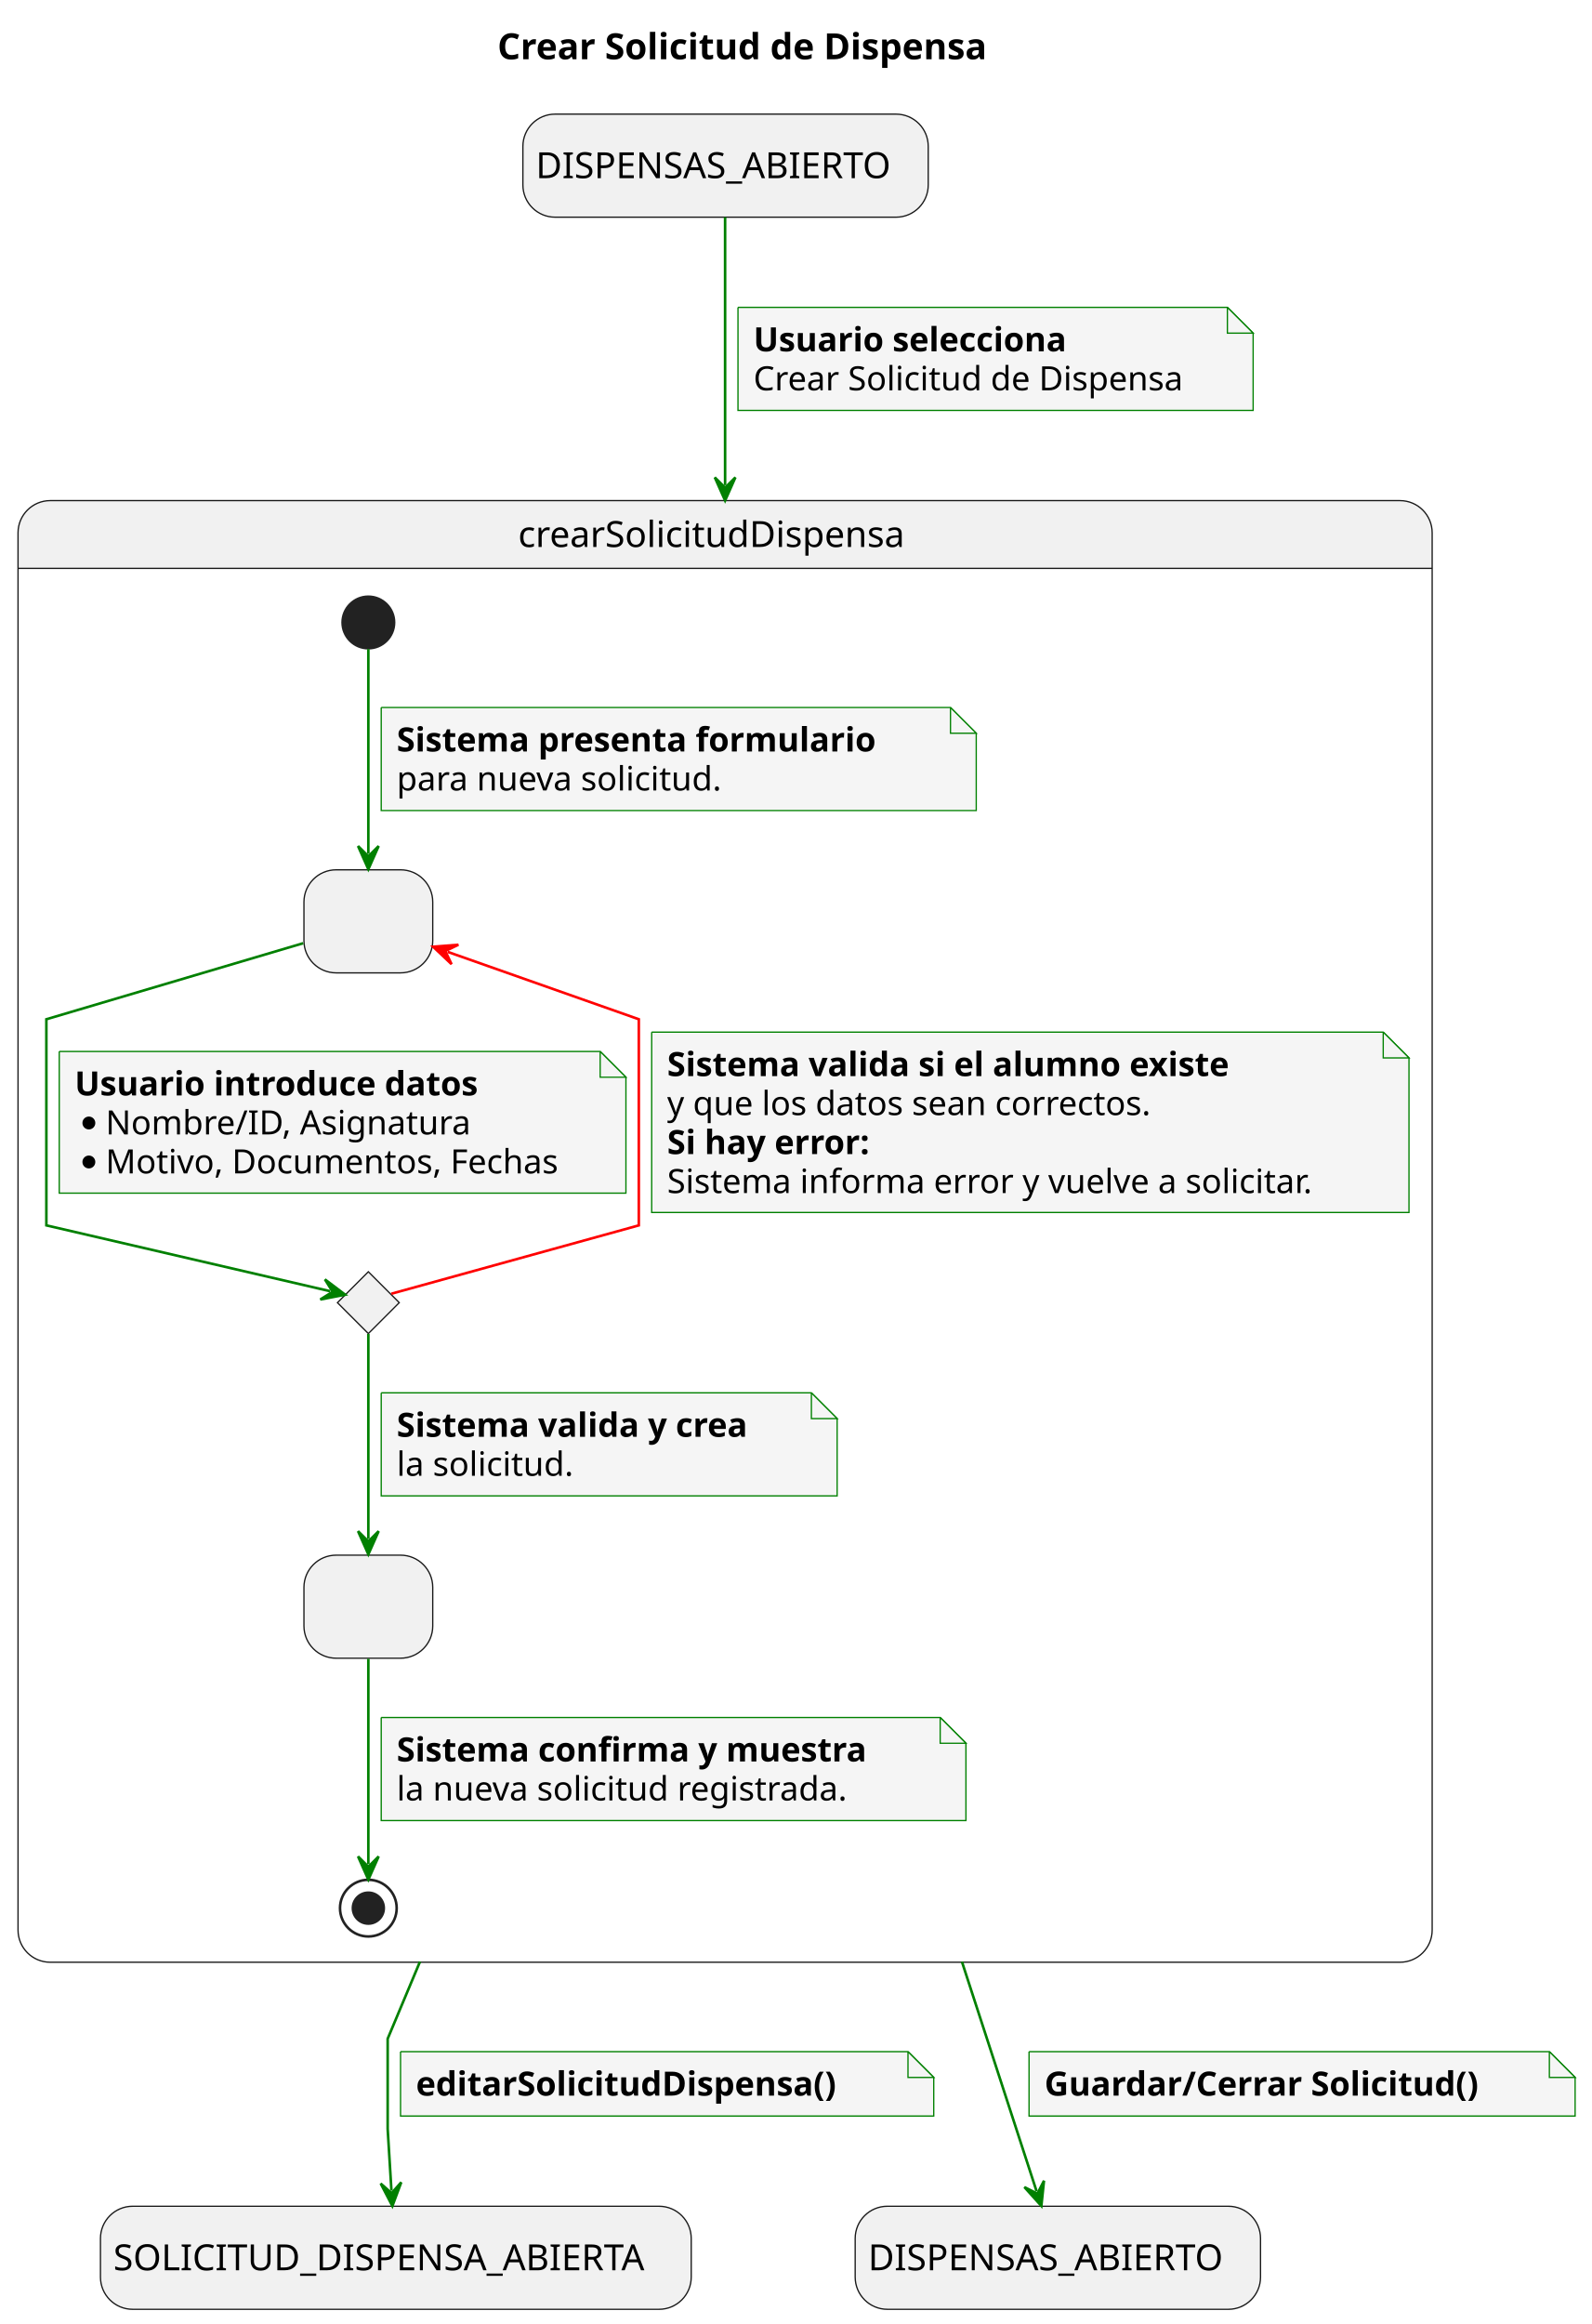
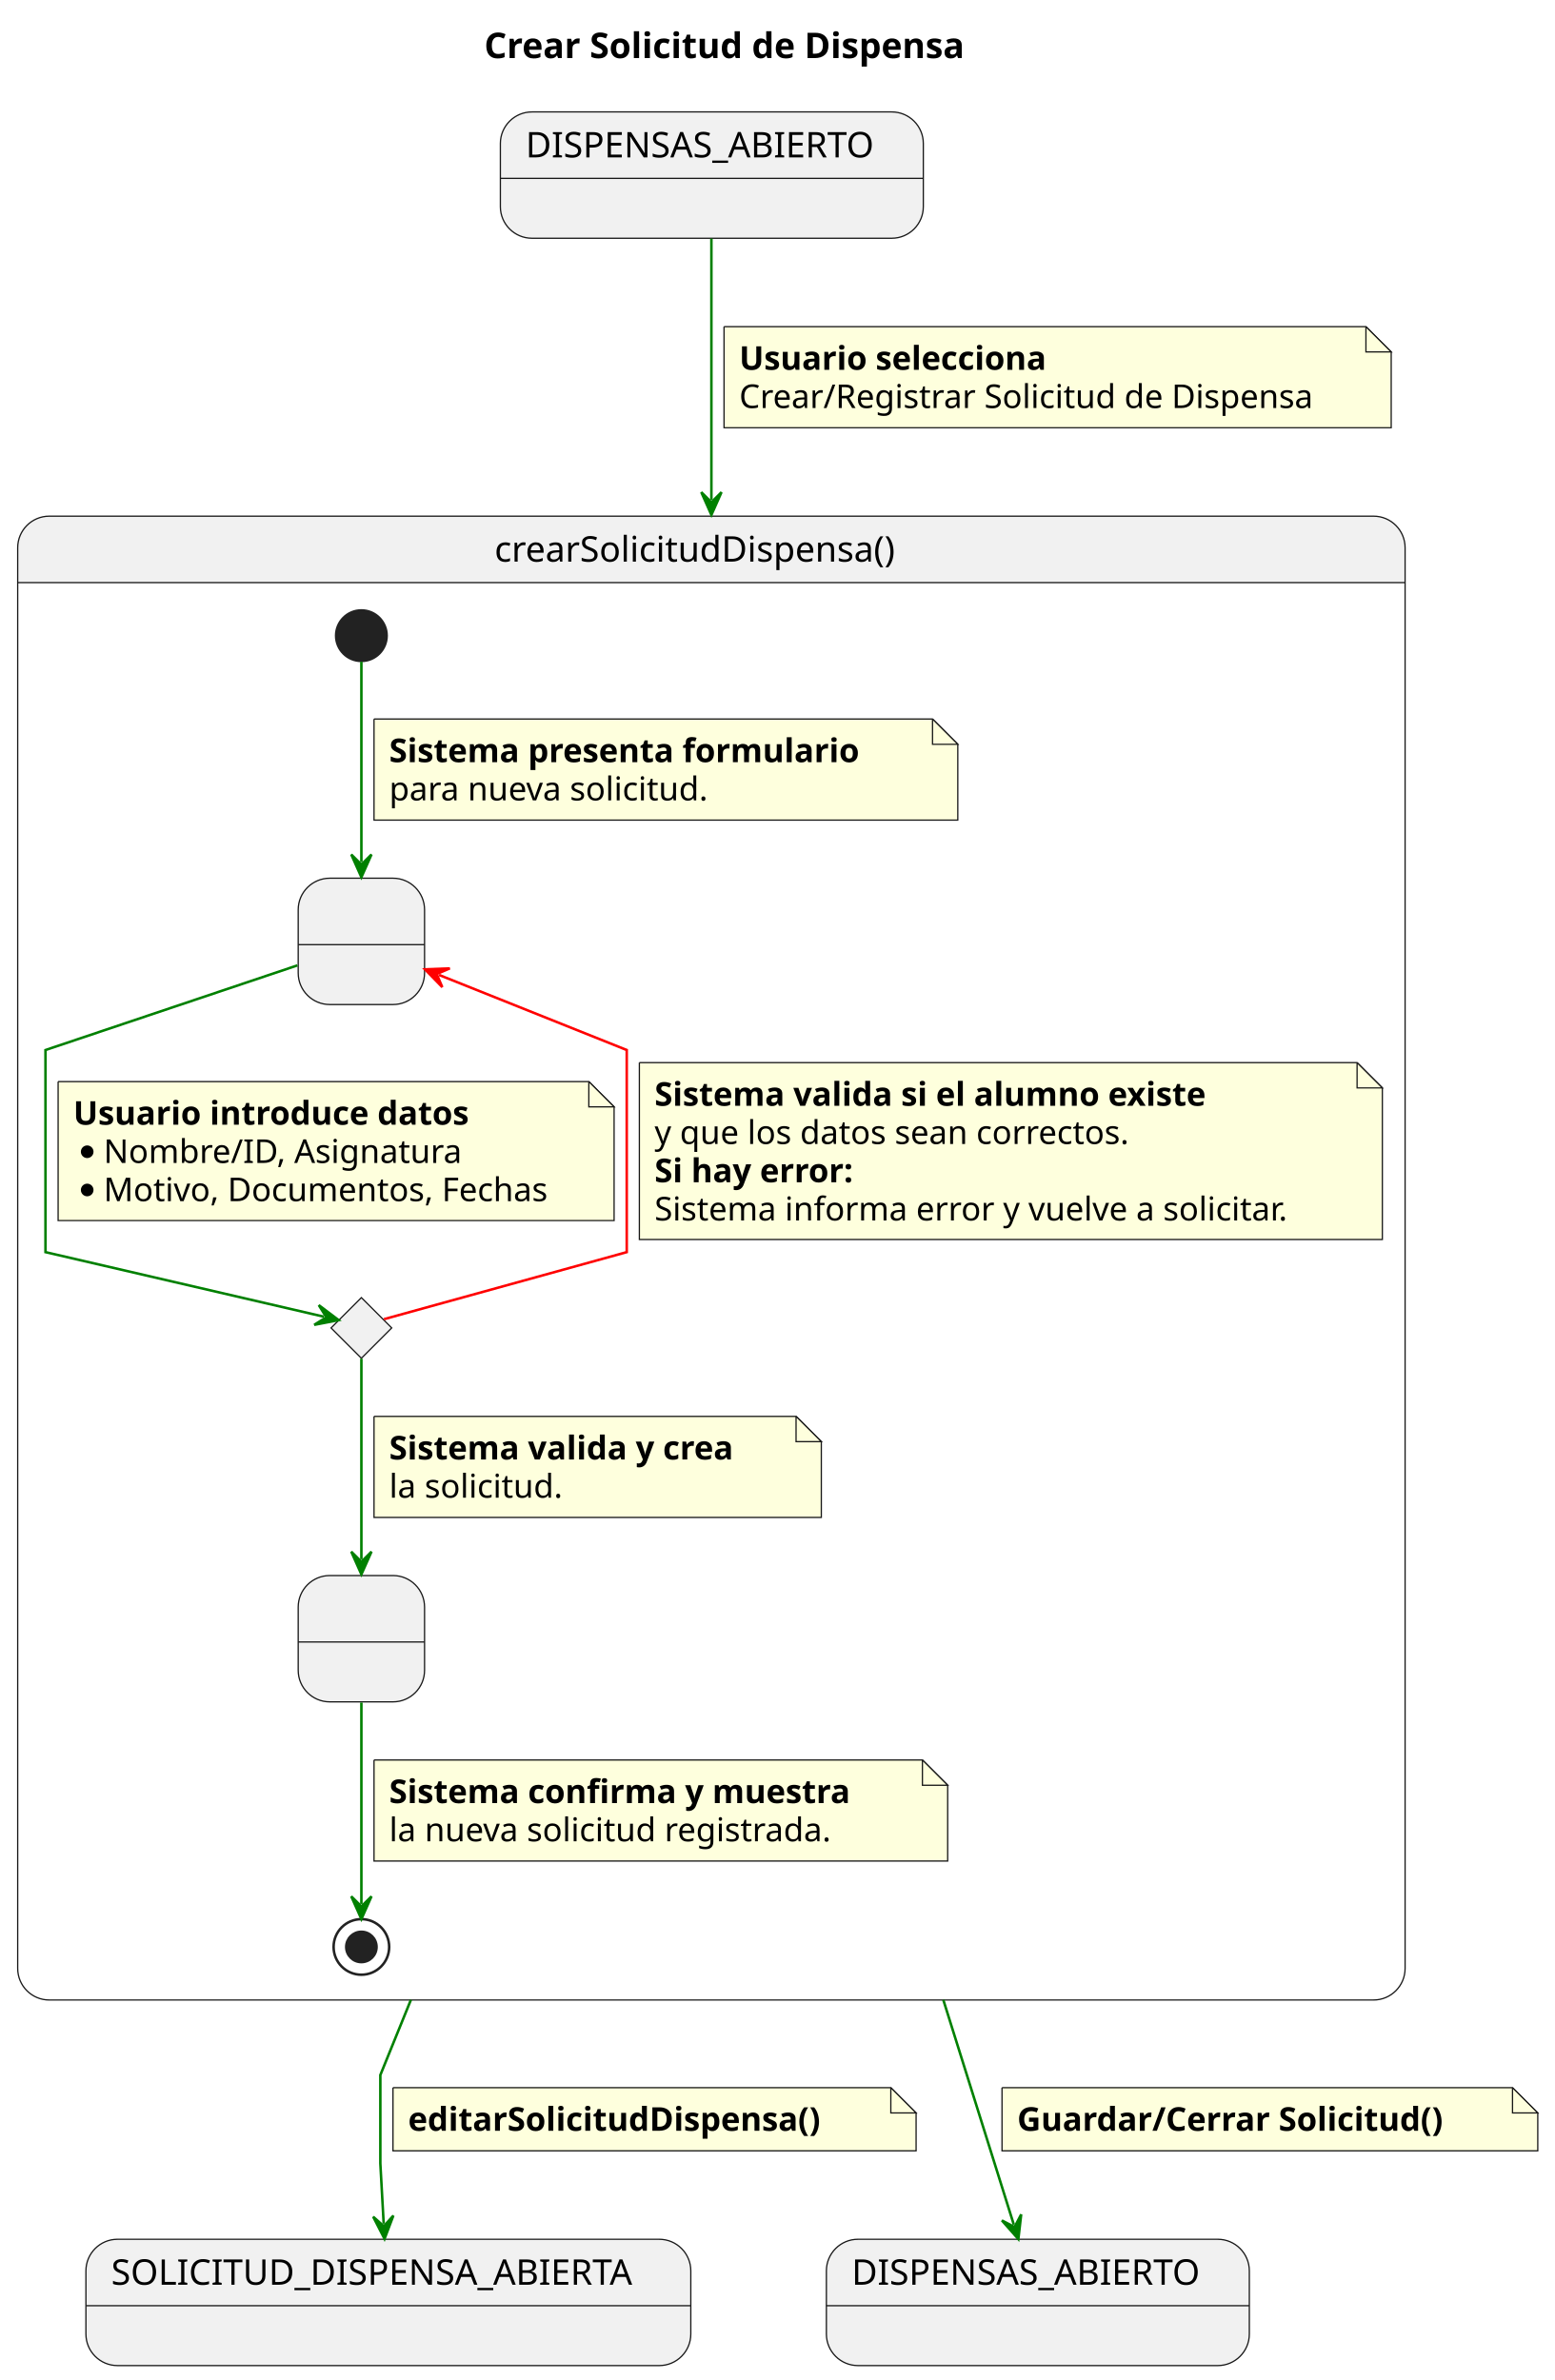
- <svg xmlns="http://www.w3.org/2000/svg" contentStyleType="text/css" data-diagram-type="STATE" height="902px" preserveAspectRatio="none" style="width:618px;height:902px;background:#FFFFFF;" version="1.1" viewBox="0 0 618 902" width="618px" zoomAndPan="magnify">
+ <svg xmlns="http://www.w3.org/2000/svg" contentStyleType="text/css" data-diagram-type="STATE" height="942px" preserveAspectRatio="none" style="width:615px;height:942px;background:#FFFFFF;" version="1.1" viewBox="0 0 615 942" width="615px" zoomAndPan="magnify">
  <defs />
  <g>
    <g class="title" data-source-line="1">
-       <text fill="#000000" font-family="sans-serif" font-size="14" font-weight="bold" lengthAdjust="spacing" textLength="218.258" x="193.121" y="22.995">Crear Solicitud de Dispensa</text>
+       <text fill="#000000" font-family="sans-serif" font-size="14" font-weight="bold" lengthAdjust="spacing" textLength="218.258" x="191.621" y="22.995">Crear Solicitud de Dispensa</text>
    </g>
-     <rect fill="#F1F1F1" height="40" rx="12.5" ry="12.5" style="stroke:#181818;stroke-width:0.5;" width="157.362" x="203" y="44.297" />
-     <text fill="#000000" font-family="sans-serif" font-size="14" lengthAdjust="spacing" textLength="147.362" x="208" y="69.144">DISPENSAS_ABIERTO</text>
-     <rect fill="#F1F1F1" height="40" rx="12.5" ry="12.5" style="stroke:#181818;stroke-width:0.5;" width="229.352" x="39" y="856.297" />
-     <text fill="#000000" font-family="sans-serif" font-size="14" lengthAdjust="spacing" textLength="219.352" x="44" y="881.144">SOLICITUD_DISPENSA_ABIERTA</text>
-     <rect fill="#F1F1F1" height="40" rx="12.5" ry="12.5" style="stroke:#181818;stroke-width:0.5;" width="157.362" x="332" y="856.297" />
-     <text fill="#000000" font-family="sans-serif" font-size="14" lengthAdjust="spacing" textLength="147.362" x="337" y="881.144">DISPENSAS_ABIERTO</text>
-     <path d="M19.5,194.297 L543.5,194.297 A12.5,12.5 0 0 1 556,206.797 L556,220.594 L7,220.594 L7,206.797 A12.5,12.5 0 0 1 19.5,194.297" fill="#F1F1F1" />
-     <rect fill="none" height="567.297" rx="12.5" ry="12.5" style="stroke:#181818;stroke-width:0.5;" width="549" x="7" y="194.297" />
-     <line style="stroke:#181818;stroke-width:0.5;" x1="7" x2="556" y1="220.594" y2="220.594" />
-     <text fill="#000000" font-family="sans-serif" font-size="14" lengthAdjust="spacing" textLength="160.679" x="201.161" y="212.292">crearSolicitudDispensa</text>
-     <rect fill="#F1F1F1" height="40" rx="12.5" ry="12.5" style="stroke:#181818;stroke-width:0.5;" width="50" x="118" y="337.594" />
-     <text fill="#000000" font-family="sans-serif" font-size="14" lengthAdjust="spacing" textLength="4.45" x="140.775" y="362.44"> </text>
+     <g id="startState">
+       <rect fill="#F1F1F1" height="50" rx="12.5" ry="12.5" style="stroke:#181818;stroke-width:0.5;" width="167.362" x="198" y="44.297" />
+       <line style="stroke:#181818;stroke-width:0.5;" x1="198" x2="365.362" y1="70.594" y2="70.594" />
+       <text fill="#000000" font-family="sans-serif" font-size="14" lengthAdjust="spacing" textLength="147.362" x="208" y="62.292">DISPENSAS_ABIERTO</text>
+     </g>
+     <g id="endState1">
+       <rect fill="#F1F1F1" height="50" rx="12.5" ry="12.5" style="stroke:#181818;stroke-width:0.5;" width="239.352" x="34" y="886.297" />
+       <line style="stroke:#181818;stroke-width:0.5;" x1="34" x2="273.352" y1="912.594" y2="912.594" />
+       <text fill="#000000" font-family="sans-serif" font-size="14" lengthAdjust="spacing" textLength="219.352" x="44" y="904.292">SOLICITUD_DISPENSA_ABIERTA</text>
+     </g>
+     <g id="endState2">
+       <rect fill="#F1F1F1" height="50" rx="12.5" ry="12.5" style="stroke:#181818;stroke-width:0.5;" width="167.362" x="327" y="886.297" />
+       <line style="stroke:#181818;stroke-width:0.5;" x1="327" x2="494.362" y1="912.594" y2="912.594" />
+       <text fill="#000000" font-family="sans-serif" font-size="14" lengthAdjust="spacing" textLength="147.362" x="337" y="904.292">DISPENSAS_ABIERTO</text>
+     </g>
+     <path d="M19.5,204.297 L543.5,204.297 A12.5,12.5 0 0 1 556,216.797 L556,230.594 L7,230.594 L7,216.797 A12.5,12.5 0 0 1 19.5,204.297" fill="#F1F1F1" />
+     <rect fill="none" height="587.297" rx="12.5" ry="12.5" style="stroke:#181818;stroke-width:0.5;" width="549" x="7" y="204.297" />
+     <line style="stroke:#181818;stroke-width:0.5;" x1="7" x2="556" y1="230.594" y2="230.594" />
+     <text fill="#000000" font-family="sans-serif" font-size="14" lengthAdjust="spacing" textLength="171.602" x="195.699" y="222.292">crearSolicitudDispensa()</text>
+     <g id="crearSolicitudDispensa.SolicitudDatos">
+       <rect fill="#F1F1F1" height="50" rx="12.5" ry="12.5" style="stroke:#181818;stroke-width:0.5;" width="50" x="118" y="347.594" />
+       <line style="stroke:#181818;stroke-width:0.5;" x1="118" x2="168" y1="373.891" y2="373.891" />
+       <text fill="#000000" font-family="sans-serif" font-size="14" lengthAdjust="spacing" textLength="4.45" x="140.775" y="365.589"> </text>
+     </g>
    <g class="entity" data-entity="ValidarDatos" data-uid="ent0007" id="entity_ValidarDatos">
-       <polygon fill="#F1F1F1" points="143,493.594,155,505.594,143,517.594,131,505.594,143,493.594" style="stroke:#181818;stroke-width:0.5;" />
+       <polygon fill="#F1F1F1" points="143,513.594,155,525.594,143,537.594,131,525.594,143,513.594" style="stroke:#181818;stroke-width:0.5;" />
    </g>
-     <rect fill="#F1F1F1" height="40" rx="12.5" ry="12.5" style="stroke:#181818;stroke-width:0.5;" width="50" x="118" y="603.594" />
-     <text fill="#000000" font-family="sans-serif" font-size="14" lengthAdjust="spacing" textLength="4.45" x="140.775" y="628.44"> </text>
-     <ellipse cx="143" cy="241.594" fill="#222222" rx="10" ry="10" style="stroke:#222222;stroke-width:1;" />
-     <ellipse cx="143" cy="740.594" fill="none" rx="11" ry="11" style="stroke:#222222;stroke-width:1;" />
-     <ellipse cx="143" cy="740.594" fill="#222222" rx="6" ry="6" style="stroke:#222222;stroke-width:1;" />
-     <g class="link" data-entity-1=".start.crearSolicitudDispensa" data-entity-2="SolicitudDatos" data-source-line="27" data-uid="lnk4" id="link_.start.crearSolicitudDispensa_SolicitudDatos">
-       <path d="M143,251.924 C143,270.534 143,306.614 143,331.374" fill="none" id="*start*crearSolicitudDispensa-to-SolicitudDatos" style="stroke:#008000;stroke-width:1;" />
-       <polygon fill="#008000" points="143,337.374,147,328.374,143,332.374,139,328.374,143,337.374" style="stroke:#008000;stroke-width:1;" />
-       <path d="M148,274.594 L148,314.594 L379,314.594 L379,284.594 L369,274.594 L148,274.594" fill="#F5F5F5" style="stroke:#008000;stroke-width:0.5;" />
-       <path d="M369,274.594 L369,284.594 L379,284.594 L369,274.594" fill="#F5F5F5" style="stroke:#008000;stroke-width:0.5;" />
-       <text fill="#000000" font-family="sans-serif" font-size="13" font-weight="bold" lengthAdjust="spacing" textLength="210.114" x="154" y="291.661">Sistema presenta formulario</text>
-       <text fill="#000000" font-family="sans-serif" font-size="13" lengthAdjust="spacing" textLength="136.36" x="154" y="306.793">para nueva solicitud.</text>
+     <g id="crearSolicitudDispensa.CreacionExitosa">
+       <rect fill="#F1F1F1" height="50" rx="12.5" ry="12.5" style="stroke:#181818;stroke-width:0.5;" width="50" x="118" y="623.594" />
+       <line style="stroke:#181818;stroke-width:0.5;" x1="118" x2="168" y1="649.891" y2="649.891" />
+       <text fill="#000000" font-family="sans-serif" font-size="14" lengthAdjust="spacing" textLength="4.45" x="140.775" y="641.589"> </text>
    </g>
-     <g class="link" data-entity-1="SolicitudDatos" data-entity-2="ValidarDatos" data-source-line="33" data-uid="lnk5" id="link_SolicitudDatos_ValidarDatos">
-       <path d="M117.7,366.084 C81.18,376.894 18,395.594 18,395.594 C18,395.594 18,475.594 18,475.594 C18,475.594 99.505,494.498 128.165,501.148" fill="none" id="SolicitudDatos-to-ValidarDatos" style="stroke:#008000;stroke-width:1;" />
-       <polygon fill="#008000" points="134.01,502.504,126.147,496.573,129.139,501.374,124.339,504.366,134.01,502.504" style="stroke:#008000;stroke-width:1;" />
-       <path d="M23,408.094 L23,463.094 L243,463.094 L243,418.094 L233,408.094 L23,408.094" fill="#F5F5F5" style="stroke:#008000;stroke-width:0.5;" />
-       <path d="M233,408.094 L233,418.094 L243,418.094 L233,408.094" fill="#F5F5F5" style="stroke:#008000;stroke-width:0.5;" />
-       <text fill="#000000" font-family="sans-serif" font-size="13" font-weight="bold" lengthAdjust="spacing" textLength="176.484" x="29" y="425.161">Usuario introduce datos</text>
-       <ellipse cx="34.5" cy="435.859" fill="#000000" rx="2.5" ry="2.5" />
-       <text fill="#000000" font-family="sans-serif" font-size="13" lengthAdjust="spacing" textLength="148.808" x="41" y="440.293">Nombre/ID, Asignatura</text>
-       <ellipse cx="34.5" cy="450.992" fill="#000000" rx="2.5" ry="2.5" />
-       <text fill="#000000" font-family="sans-serif" font-size="13" lengthAdjust="spacing" textLength="187.732" x="41" y="455.426">Motivo, Documentos, Fechas</text>
+     <ellipse cx="143" cy="251.594" fill="#222222" rx="10" ry="10" style="stroke:#222222;stroke-width:1;" />
+     <ellipse cx="143" cy="770.594" fill="none" rx="11" ry="11" style="stroke:#222222;stroke-width:1;" />
+     <ellipse cx="143" cy="770.594" fill="#222222" rx="6" ry="6" style="stroke:#222222;stroke-width:1;" />
+     <g class="link" data-entity-1=".start.crearSolicitudDispensa" data-entity-2="SolicitudDatos" data-source-line="21" data-uid="lnk4" id="link_.start.crearSolicitudDispensa_SolicitudDatos">
+       <path d="M143,261.934 C143,280.124 143,314.834 143,341.204" fill="none" id="*start*crearSolicitudDispensa-to-SolicitudDatos" style="stroke:#008000;stroke-width:1;" />
+       <polygon fill="#008000" points="143,347.204,147,338.204,143,342.204,139,338.204,143,347.204" style="stroke:#008000;stroke-width:1;" />
+       <path d="M148,284.594 L148,324.594 L379,324.594 L379,294.594 L369,284.594 L148,284.594" fill="#FEFFDD" style="stroke:#181818;stroke-width:0.5;" />
+       <path d="M369,284.594 L369,294.594 L379,294.594 L369,284.594" fill="#FEFFDD" style="stroke:#181818;stroke-width:0.5;" />
+       <text fill="#000000" font-family="sans-serif" font-size="13" font-weight="bold" lengthAdjust="spacing" textLength="210.114" x="154" y="301.661">Sistema presenta formulario</text>
+       <text fill="#000000" font-family="sans-serif" font-size="13" lengthAdjust="spacing" textLength="136.36" x="154" y="316.793">para nueva solicitud.</text>
    </g>
-     <g class="link" data-entity-1="ValidarDatos" data-entity-2="SolicitudDatos" data-source-line="41" data-uid="lnk6" id="link_ValidarDatos_SolicitudDatos">
-       <path d="M151.95,502.124 C177.34,495.104 248,475.594 248,475.594 C248,475.594 248,395.594 248,395.594 C248,395.594 204.869,380.399 173.809,369.449" fill="none" id="ValidarDatos-to-SolicitudDatos" style="stroke:#FF0000;stroke-width:1;" />
-       <polygon fill="#FF0000" points="168.15,367.454,175.308,374.219,172.865,369.116,177.968,366.674,168.15,367.454" style="stroke:#FF0000;stroke-width:1;" />
-       <path d="M253,400.594 L253,470.594 L547,470.594 L547,410.594 L537,400.594 L253,400.594" fill="#F5F5F5" style="stroke:#008000;stroke-width:0.5;" />
-       <path d="M537,400.594 L537,410.594 L547,410.594 L537,400.594" fill="#F5F5F5" style="stroke:#008000;stroke-width:0.5;" />
-       <text fill="#000000" font-family="sans-serif" font-size="13" font-weight="bold" lengthAdjust="spacing" textLength="249.882" x="259" y="417.661">Sistema valida si el alumno existe</text>
-       <text fill="#000000" font-family="sans-serif" font-size="13" lengthAdjust="spacing" textLength="203.093" x="259" y="432.793">y que los datos sean correctos.</text>
-       <text fill="#000000" font-family="sans-serif" font-size="13" font-weight="bold" lengthAdjust="spacing" textLength="91.552" x="259" y="447.926">Si hay error:</text>
-       <text fill="#000000" font-family="sans-serif" font-size="13" lengthAdjust="spacing" textLength="273.641" x="259" y="463.059">Sistema informa error y vuelve a solicitar.</text>
+     <g class="link" data-entity-1="SolicitudDatos" data-entity-2="ValidarDatos" data-source-line="28" data-uid="lnk5" id="link_SolicitudDatos_ValidarDatos">
+       <path d="M117.7,382.094 C81.18,394.364 18,415.594 18,415.594 C18,415.594 18,495.594 18,495.594 C18,495.594 99.505,514.498 128.165,521.148" fill="none" id="SolicitudDatos-to-ValidarDatos" style="stroke:#008000;stroke-width:1;" />
+       <polygon fill="#008000" points="134.01,522.504,126.147,516.573,129.139,521.374,124.339,524.366,134.01,522.504" style="stroke:#008000;stroke-width:1;" />
+       <path d="M23,428.094 L23,483.094 L243,483.094 L243,438.094 L233,428.094 L23,428.094" fill="#FEFFDD" style="stroke:#181818;stroke-width:0.5;" />
+       <path d="M233,428.094 L233,438.094 L243,438.094 L233,428.094" fill="#FEFFDD" style="stroke:#181818;stroke-width:0.5;" />
+       <text fill="#000000" font-family="sans-serif" font-size="13" font-weight="bold" lengthAdjust="spacing" textLength="176.484" x="29" y="445.161">Usuario introduce datos</text>
+       <ellipse cx="34.5" cy="455.859" fill="#000000" rx="2.5" ry="2.5" />
+       <text fill="#000000" font-family="sans-serif" font-size="13" lengthAdjust="spacing" textLength="148.808" x="41" y="460.293">Nombre/ID, Asignatura</text>
+       <ellipse cx="34.5" cy="470.992" fill="#000000" rx="2.5" ry="2.5" />
+       <text fill="#000000" font-family="sans-serif" font-size="13" lengthAdjust="spacing" textLength="187.732" x="41" y="475.426">Motivo, Documentos, Fechas</text>
    </g>
-     <g class="link" data-entity-1="ValidarDatos" data-entity-2="CreacionExitosa" data-source-line="50" data-uid="lnk7" id="link_ValidarDatos_CreacionExitosa">
-       <path d="M143,517.714 C143,537.454 143,572.814 143,597.284" fill="none" id="ValidarDatos-to-CreacionExitosa" style="stroke:#008000;stroke-width:1;" />
-       <polygon fill="#008000" points="143,603.284,147,594.284,143,598.284,139,594.284,143,603.284" style="stroke:#008000;stroke-width:1;" />
-       <path d="M148,540.594 L148,580.594 L325,580.594 L325,550.594 L315,540.594 L148,540.594" fill="#F5F5F5" style="stroke:#008000;stroke-width:0.5;" />
-       <path d="M315,540.594 L315,550.594 L325,550.594 L315,540.594" fill="#F5F5F5" style="stroke:#008000;stroke-width:0.5;" />
-       <text fill="#000000" font-family="sans-serif" font-size="13" font-weight="bold" lengthAdjust="spacing" textLength="156.901" x="154" y="557.661">Sistema valida y crea</text>
-       <text fill="#000000" font-family="sans-serif" font-size="13" lengthAdjust="spacing" textLength="74.141" x="154" y="572.793">la solicitud.</text>
+     <g class="link" data-entity-1="ValidarDatos" data-entity-2="SolicitudDatos" data-source-line="36" data-uid="lnk6" id="link_ValidarDatos_SolicitudDatos">
+       <path d="M151.95,522.124 C177.34,515.104 248,495.594 248,495.594 C248,495.594 248,415.594 248,415.594 C248,415.594 204.78,398.313 173.72,385.883" fill="none" id="ValidarDatos-to-SolicitudDatos" style="stroke:#FF0000;stroke-width:1;" />
+       <polygon fill="#FF0000" points="168.15,383.654,175.02,390.711,172.792,385.512,177.992,383.284,168.15,383.654" style="stroke:#FF0000;stroke-width:1;" />
+       <path d="M253,420.594 L253,490.594 L547,490.594 L547,430.594 L537,420.594 L253,420.594" fill="#FEFFDD" style="stroke:#181818;stroke-width:0.5;" />
+       <path d="M537,420.594 L537,430.594 L547,430.594 L537,420.594" fill="#FEFFDD" style="stroke:#181818;stroke-width:0.5;" />
+       <text fill="#000000" font-family="sans-serif" font-size="13" font-weight="bold" lengthAdjust="spacing" textLength="249.882" x="259" y="437.661">Sistema valida si el alumno existe</text>
+       <text fill="#000000" font-family="sans-serif" font-size="13" lengthAdjust="spacing" textLength="203.093" x="259" y="452.793">y que los datos sean correctos.</text>
+       <text fill="#000000" font-family="sans-serif" font-size="13" font-weight="bold" lengthAdjust="spacing" textLength="91.552" x="259" y="467.926">Si hay error:</text>
+       <text fill="#000000" font-family="sans-serif" font-size="13" lengthAdjust="spacing" textLength="273.641" x="259" y="483.059">Sistema informa error y vuelve a solicitar.</text>
    </g>
-     <g class="link" data-entity-1="CreacionExitosa" data-entity-2=".end.crearSolicitudDispensa" data-source-line="58" data-uid="lnk9" id="link_CreacionExitosa_.end.crearSolicitudDispensa">
-       <path d="M143,643.844 C143,668.524 143,704.414 143,723.534" fill="none" id="CreacionExitosa-to-*end*crearSolicitudDispensa" style="stroke:#008000;stroke-width:1;" />
-       <polygon fill="#008000" points="143,729.534,147,720.534,143,724.534,139,720.534,143,729.534" style="stroke:#008000;stroke-width:1;" />
-       <path d="M148,666.594 L148,706.594 L375,706.594 L375,676.594 L365,666.594 L148,666.594" fill="#F5F5F5" style="stroke:#008000;stroke-width:0.5;" />
-       <path d="M365,666.594 L365,676.594 L375,676.594 L365,666.594" fill="#F5F5F5" style="stroke:#008000;stroke-width:0.5;" />
-       <text fill="#000000" font-family="sans-serif" font-size="13" font-weight="bold" lengthAdjust="spacing" textLength="206.445" x="154" y="683.661">Sistema confirma y muestra</text>
-       <text fill="#000000" font-family="sans-serif" font-size="13" lengthAdjust="spacing" textLength="189.148" x="154" y="698.793">la nueva solicitud registrada.</text>
+     <g class="link" data-entity-1="ValidarDatos" data-entity-2="CreacionExitosa" data-source-line="45" data-uid="lnk7" id="link_ValidarDatos_CreacionExitosa">
+       <path d="M143,537.764 C143,557.064 143,591.114 143,617.144" fill="none" id="ValidarDatos-to-CreacionExitosa" style="stroke:#008000;stroke-width:1;" />
+       <polygon fill="#008000" points="143,623.144,147,614.144,143,618.144,139,614.144,143,623.144" style="stroke:#008000;stroke-width:1;" />
+       <path d="M148,560.594 L148,600.594 L325,600.594 L325,570.594 L315,560.594 L148,560.594" fill="#FEFFDD" style="stroke:#181818;stroke-width:0.5;" />
+       <path d="M315,560.594 L315,570.594 L325,570.594 L315,560.594" fill="#FEFFDD" style="stroke:#181818;stroke-width:0.5;" />
+       <text fill="#000000" font-family="sans-serif" font-size="13" font-weight="bold" lengthAdjust="spacing" textLength="156.901" x="154" y="577.661">Sistema valida y crea</text>
+       <text fill="#000000" font-family="sans-serif" font-size="13" lengthAdjust="spacing" textLength="74.141" x="154" y="592.793">la solicitud.</text>
    </g>
-     <g class="link" data-entity-1="startState" data-entity-2="crearSolicitudDispensa" data-source-line="17" data-uid="lnk2" id="link_startState_crearSolicitudDispensa">
-       <path d="M281.5,84.317 C281.5,106.927 281.5,141.517 281.5,188.287" fill="none" id="startState-to-crearSolicitudDispensa" style="stroke:#008000;stroke-width:1;" />
-       <polygon fill="#008000" points="281.5,194.287,285.5,185.287,281.5,189.287,277.5,185.287,281.5,194.287" style="stroke:#008000;stroke-width:1;" />
-       <path d="M286.5,119.297 L286.5,159.297 L486.5,159.297 L486.5,129.297 L476.5,119.297 L286.5,119.297" fill="#F5F5F5" style="stroke:#008000;stroke-width:0.5;" />
-       <path d="M476.5,119.297 L476.5,129.297 L486.5,129.297 L476.5,119.297" fill="#F5F5F5" style="stroke:#008000;stroke-width:0.5;" />
-       <text fill="#000000" font-family="sans-serif" font-size="13" font-weight="bold" lengthAdjust="spacing" textLength="137.3" x="292.5" y="136.364">Usuario selecciona</text>
-       <text fill="#000000" font-family="sans-serif" font-size="13" lengthAdjust="spacing" textLength="179.778" x="292.5" y="151.497">Crear Solicitud de Dispensa</text>
+     <g class="link" data-entity-1="CreacionExitosa" data-entity-2=".end.crearSolicitudDispensa" data-source-line="52" data-uid="lnk9" id="link_CreacionExitosa_.end.crearSolicitudDispensa">
+       <path d="M143,673.874 C143,700.174 143,734.864 143,753.574" fill="none" id="CreacionExitosa-to-*end*crearSolicitudDispensa" style="stroke:#008000;stroke-width:1;" />
+       <polygon fill="#008000" points="143,759.574,147,750.574,143,754.574,139,750.574,143,759.574" style="stroke:#008000;stroke-width:1;" />
+       <path d="M148,696.594 L148,736.594 L375,736.594 L375,706.594 L365,696.594 L148,696.594" fill="#FEFFDD" style="stroke:#181818;stroke-width:0.5;" />
+       <path d="M365,696.594 L365,706.594 L375,706.594 L365,696.594" fill="#FEFFDD" style="stroke:#181818;stroke-width:0.5;" />
+       <text fill="#000000" font-family="sans-serif" font-size="13" font-weight="bold" lengthAdjust="spacing" textLength="206.445" x="154" y="713.661">Sistema confirma y muestra</text>
+       <text fill="#000000" font-family="sans-serif" font-size="13" lengthAdjust="spacing" textLength="189.148" x="154" y="728.793">la nueva solicitud registrada.</text>
    </g>
-     <g class="link" data-entity-1="crearSolicitudDispensa" data-entity-2="endState1" data-source-line="66" data-uid="lnk10" id="link_crearSolicitudDispensa_endState1">
-       <path d="M163.06,761.337 C155.3,779.847 150.5,791.297 150.5,791.297 C150.5,791.297 150.5,826.297 150.5,826.297 C150.5,826.297 151.124,836.468 151.964,850.228" fill="none" id="crearSolicitudDispensa-to-endState1" style="stroke:#008000;stroke-width:1;" />
-       <polygon fill="#008000" points="152.33,856.217,155.774,846.99,152.025,851.226,147.789,847.477,152.33,856.217" style="stroke:#008000;stroke-width:1;" />
-       <path d="M155.5,796.297 L155.5,821.297 L362.5,821.297 L362.5,806.297 L352.5,796.297 L155.5,796.297" fill="#F5F5F5" style="stroke:#008000;stroke-width:0.5;" />
-       <path d="M352.5,796.297 L352.5,806.297 L362.5,806.297 L352.5,796.297" fill="#F5F5F5" style="stroke:#008000;stroke-width:0.5;" />
-       <text fill="#000000" font-family="sans-serif" font-size="13" font-weight="bold" lengthAdjust="spacing" textLength="186.875" x="161.5" y="813.364">editarSolicitudDispensa()</text>
+     <g class="link" data-entity-1="startState" data-entity-2="crearSolicitudDispensa" data-source-line="9" data-uid="lnk2" id="link_startState_crearSolicitudDispensa">
+       <path d="M281.5,94.447 C281.5,118.507 281.5,152.327 281.5,197.807" fill="none" id="startState-to-crearSolicitudDispensa" style="stroke:#008000;stroke-width:1;" />
+       <polygon fill="#008000" points="281.5,203.807,285.5,194.807,281.5,198.807,277.5,194.807,281.5,203.807" style="stroke:#008000;stroke-width:1;" />
+       <path d="M286.5,129.297 L286.5,169.297 L550.5,169.297 L550.5,139.297 L540.5,129.297 L286.5,129.297" fill="#FEFFDD" style="stroke:#181818;stroke-width:0.5;" />
+       <path d="M540.5,129.297 L540.5,139.297 L550.5,139.297 L540.5,129.297" fill="#FEFFDD" style="stroke:#181818;stroke-width:0.5;" />
+       <text fill="#000000" font-family="sans-serif" font-size="13" font-weight="bold" lengthAdjust="spacing" textLength="137.3" x="292.5" y="146.364">Usuario selecciona</text>
+       <text fill="#000000" font-family="sans-serif" font-size="13" lengthAdjust="spacing" textLength="243.579" x="292.5" y="161.497">Crear/Registrar Solicitud de Dispensa</text>
    </g>
-     <g class="link" data-entity-1="crearSolicitudDispensa" data-entity-2="endState2" data-source-line="71" data-uid="lnk11" id="link_crearSolicitudDispensa_endState2">
-       <path d="M373.45,761.407 C386.5,801.537 395.854,830.281 402.424,850.481" fill="none" id="crearSolicitudDispensa-to-endState2" style="stroke:#008000;stroke-width:1;" />
-       <polygon fill="#008000" points="404.28,856.187,405.3,846.391,402.733,851.432,397.692,848.865,404.28,856.187" style="stroke:#008000;stroke-width:1;" />
-       <path d="M399.5,796.297 L399.5,821.297 L611.5,821.297 L611.5,806.297 L601.5,796.297 L399.5,796.297" fill="#F5F5F5" style="stroke:#008000;stroke-width:0.5;" />
-       <path d="M601.5,796.297 L601.5,806.297 L611.5,806.297 L601.5,796.297" fill="#F5F5F5" style="stroke:#008000;stroke-width:0.5;" />
-       <text fill="#000000" font-family="sans-serif" font-size="13" font-weight="bold" lengthAdjust="spacing" textLength="191.261" x="405.5" y="813.364">Guardar/Cerrar Solicitud()</text>
+     <g class="link" data-entity-1="crearSolicitudDispensa" data-entity-2="endState1" data-source-line="60" data-uid="lnk10" id="link_crearSolicitudDispensa_endState1">
+       <path d="M162.59,791.537 C155.11,809.957 150.5,821.297 150.5,821.297 C150.5,821.297 150.5,856.297 150.5,856.297 C150.5,856.297 151.026,865.776 151.827,880.146" fill="none" id="crearSolicitudDispensa-to-endState1" style="stroke:#008000;stroke-width:1;" />
+       <polygon fill="#008000" points="152.16,886.137,155.654,876.928,151.882,881.145,147.666,877.373,152.16,886.137" style="stroke:#008000;stroke-width:1;" />
+       <path d="M155.5,826.297 L155.5,851.297 L362.5,851.297 L362.5,836.297 L352.5,826.297 L155.5,826.297" fill="#FEFFDD" style="stroke:#181818;stroke-width:0.5;" />
+       <path d="M352.5,826.297 L352.5,836.297 L362.5,836.297 L352.5,826.297" fill="#FEFFDD" style="stroke:#181818;stroke-width:0.5;" />
+       <text fill="#000000" font-family="sans-serif" font-size="13" font-weight="bold" lengthAdjust="spacing" textLength="186.875" x="161.5" y="843.364">editarSolicitudDispensa()</text>
+     </g>
+     <g class="link" data-entity-1="crearSolicitudDispensa" data-entity-2="endState2" data-source-line="65" data-uid="lnk11" id="link_crearSolicitudDispensa_endState2">
+       <path d="M373.27,791.547 C385.56,830.747 394.435,859.052 401.165,880.512" fill="none" id="crearSolicitudDispensa-to-endState2" style="stroke:#008000;stroke-width:1;" />
+       <polygon fill="#008000" points="402.96,886.237,404.084,876.452,401.464,881.466,396.45,878.846,402.96,886.237" style="stroke:#008000;stroke-width:1;" />
+       <path d="M396.5,826.297 L396.5,851.297 L608.5,851.297 L608.5,836.297 L598.5,826.297 L396.5,826.297" fill="#FEFFDD" style="stroke:#181818;stroke-width:0.5;" />
+       <path d="M598.5,826.297 L598.5,836.297 L608.5,836.297 L598.5,826.297" fill="#FEFFDD" style="stroke:#181818;stroke-width:0.5;" />
+       <text fill="#000000" font-family="sans-serif" font-size="13" font-weight="bold" lengthAdjust="spacing" textLength="191.261" x="402.5" y="843.364">Guardar/Cerrar Solicitud()</text>
    </g>
  </g>
</svg>
